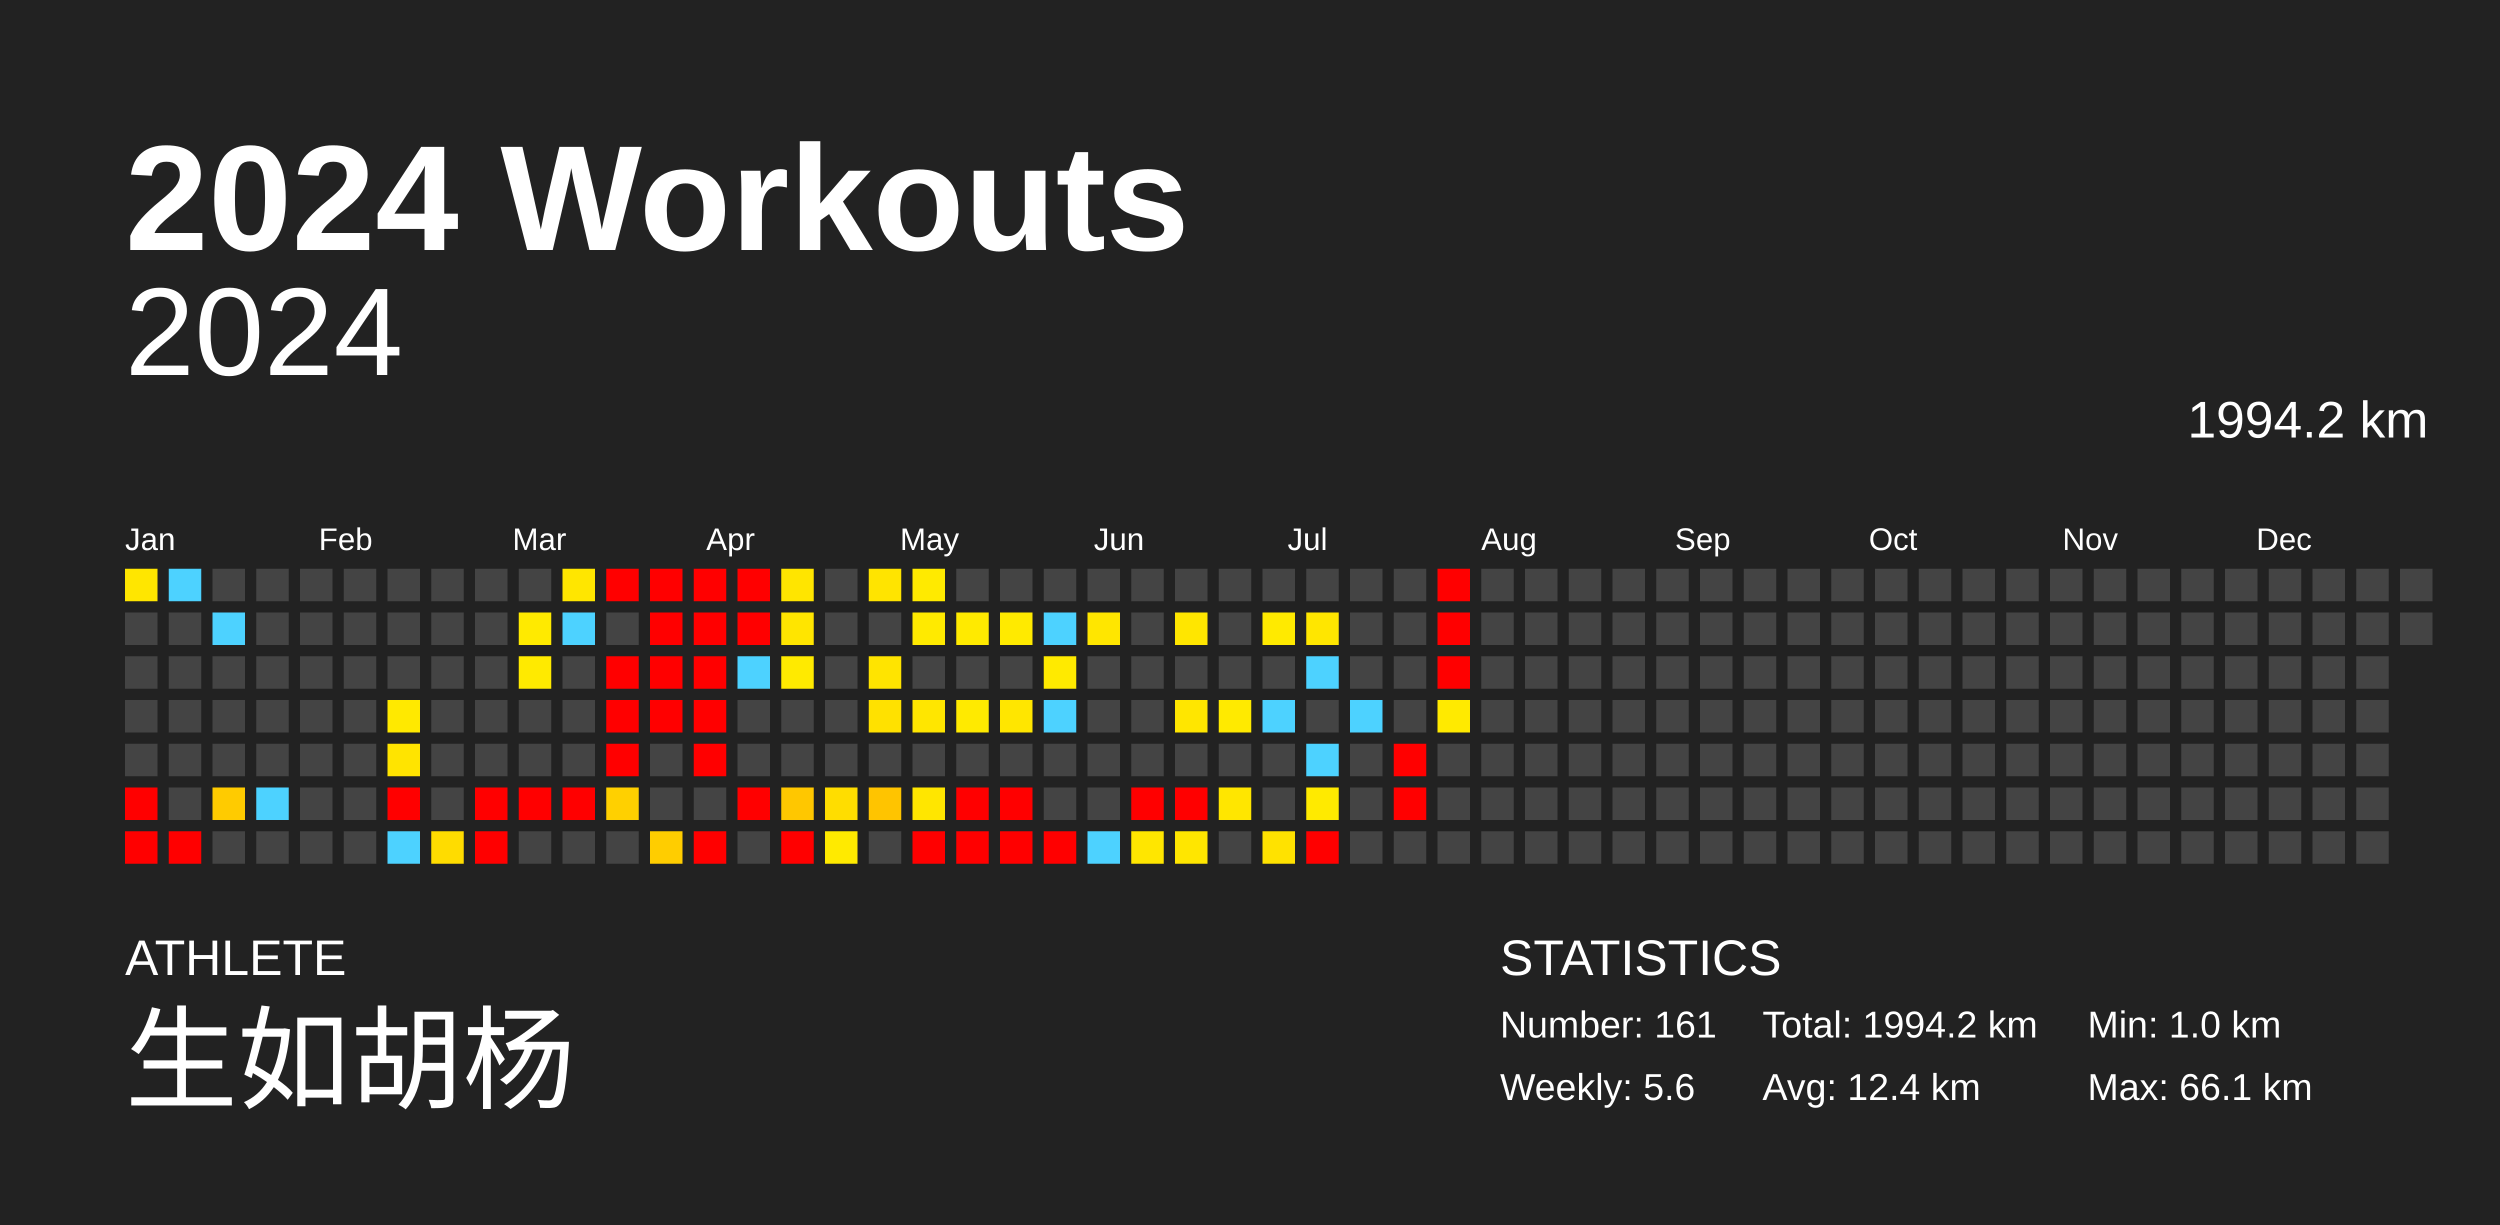
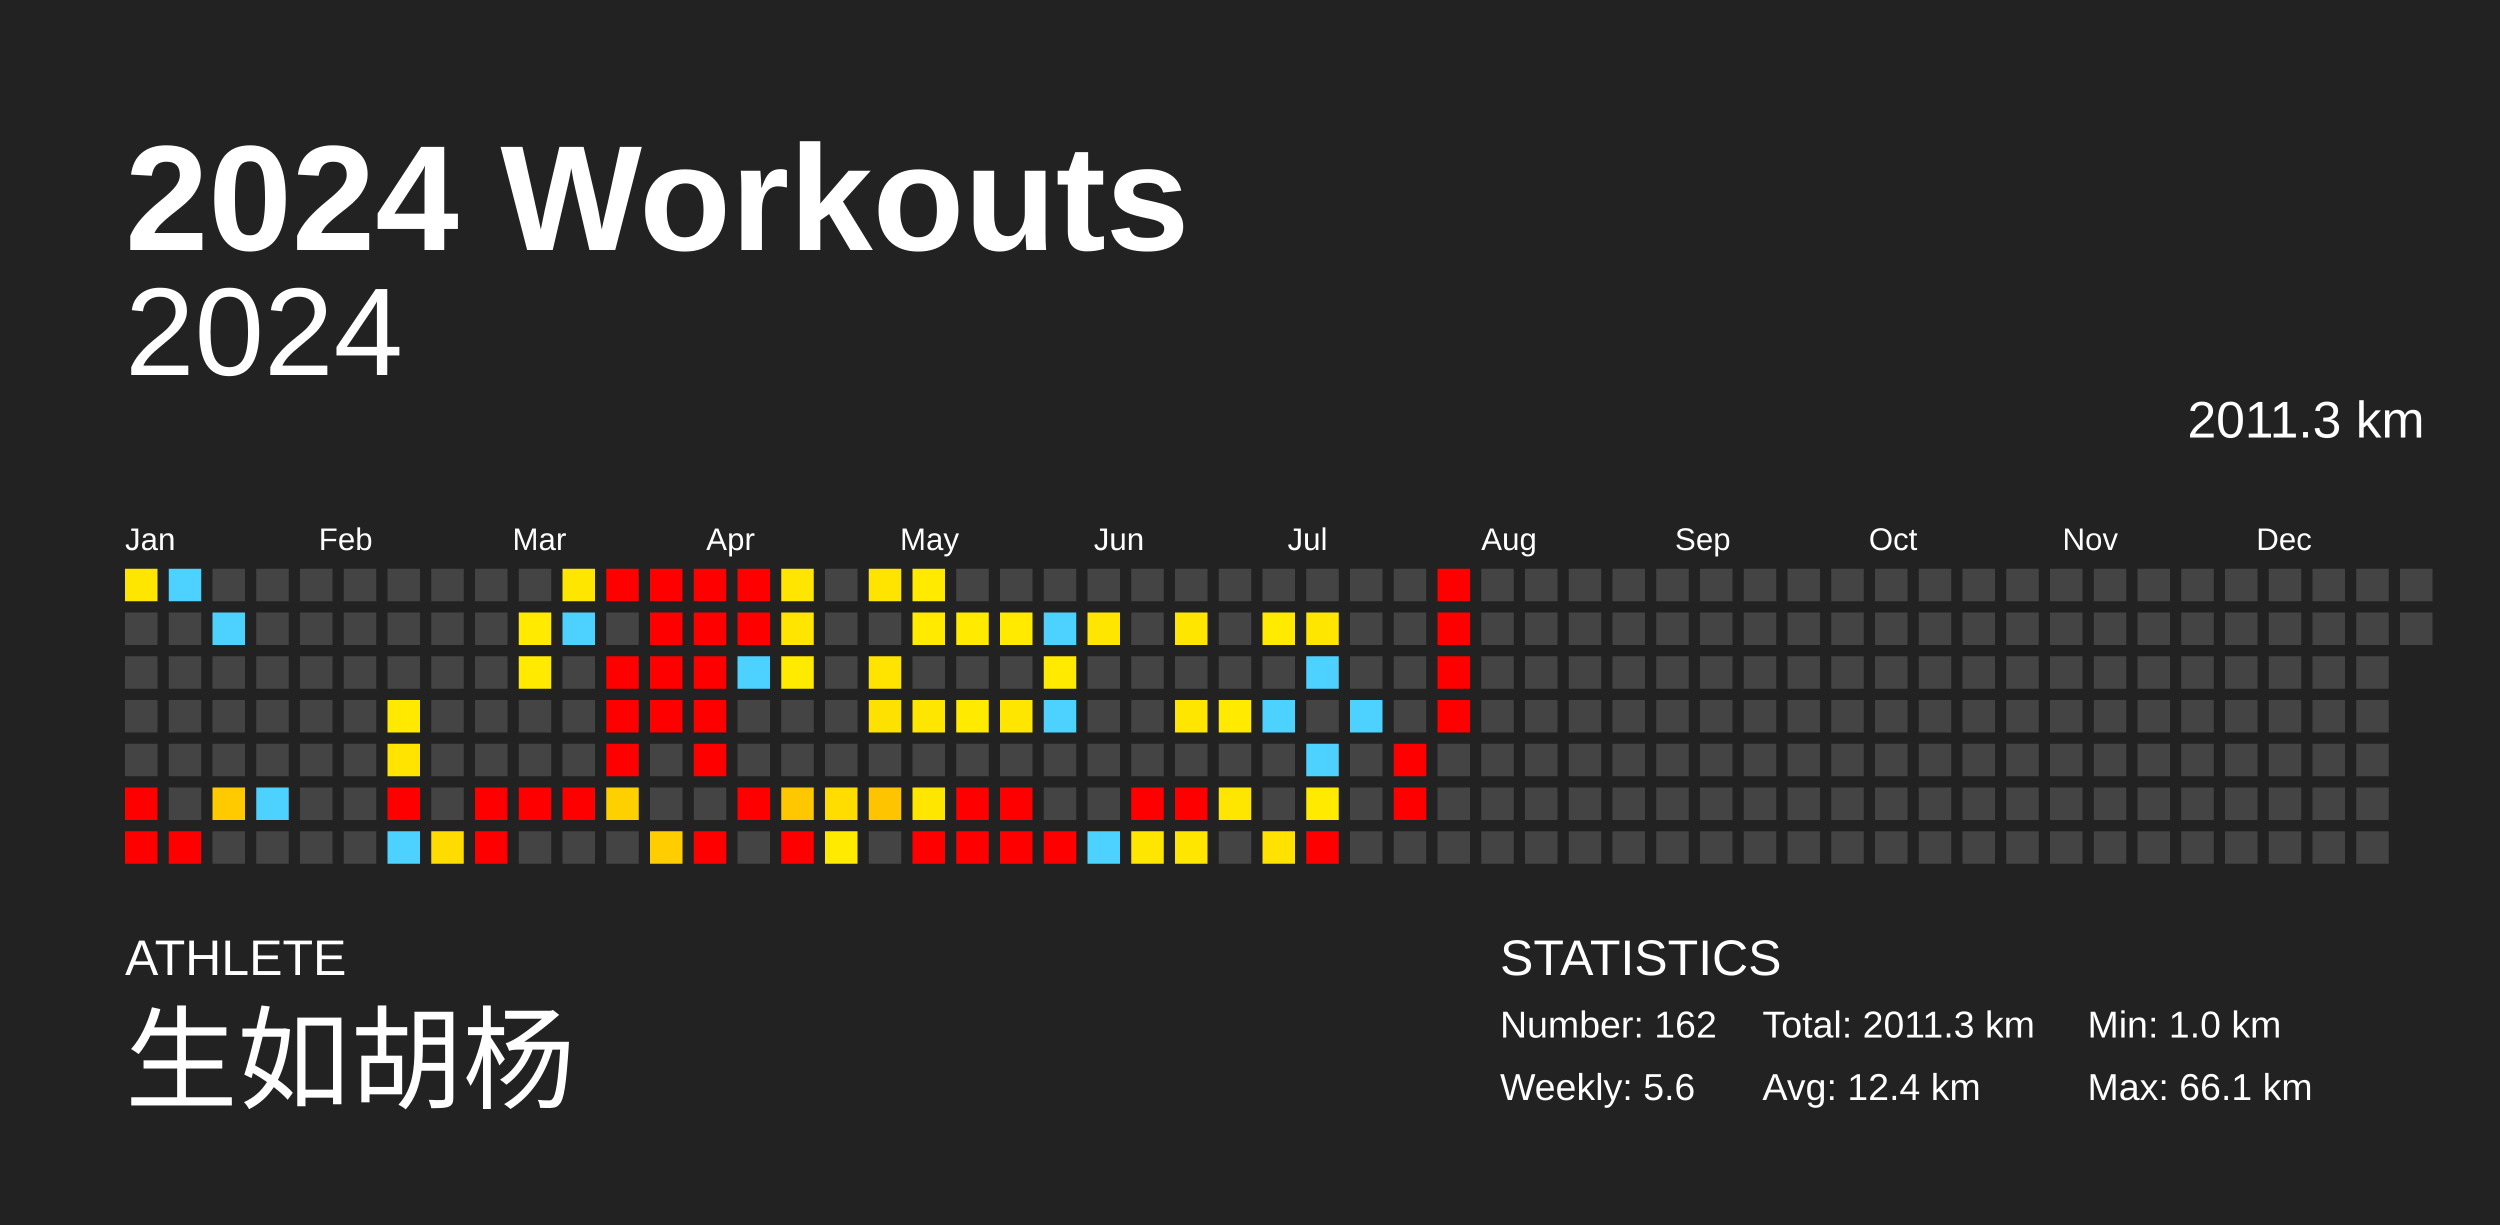
<svg xmlns="http://www.w3.org/2000/svg" baseProfile="full" height="98mm" version="1.1" viewBox="0,0,200,98" width="200mm">
  <defs />
  <rect fill="#222222" height="98" width="200" x="0" y="0" />
  <text fill="#FFFFFF" style="font-size:12px; font-family:Arial; font-weight:bold;" x="10" y="20">2024 Workouts</text>
  <text fill="#FFFFFF" style="font-size:4px; font-family:Arial" x="10" y="78">ATHLETE</text>
  <text fill="#FFFFFF" style="font-size:9px; font-family:Arial" x="10" y="88">生如胡杨</text>
  <text fill="#FFFFFF" style="font-size:4px; font-family:Arial" x="120" y="78">STATISTICS</text>
-   <text fill="#FFFFFF" style="font-size:3px; font-family:Arial" x="120" y="83">Number: 161</text>
+   <text fill="#FFFFFF" style="font-size:3px; font-family:Arial" x="120" y="83">Number: 162</text>
  <text fill="#FFFFFF" style="font-size:3px; font-family:Arial" x="120" y="88">Weekly: 5.6</text>
-   <text fill="#FFFFFF" style="font-size:3px; font-family:Arial" x="141" y="83">Total: 1994.2 km</text>
+   <text fill="#FFFFFF" style="font-size:3px; font-family:Arial" x="141" y="83">Total: 2011.3 km</text>
  <text fill="#FFFFFF" style="font-size:3px; font-family:Arial" x="141" y="88">Avg: 12.4 km</text>
  <text fill="#FFFFFF" style="font-size:3px; font-family:Arial" x="167" y="83">Min: 1.0 km</text>
  <text fill="#FFFFFF" style="font-size:3px; font-family:Arial" x="167" y="88">Max: 66.1 km</text>
  <text alignment-baseline="hanging" fill="#FFFFFF" style="font-size:10.0px; font-family:Arial;" x="10" y="30">2024</text>
-   <text alignment-baseline="hanging" fill="#FFFFFF" style="font-size:4.125px; font-family:Arial;" x="175" y="35">1994.2 km</text>
+   <text alignment-baseline="hanging" fill="#FFFFFF" style="font-size:4.125px; font-family:Arial;" x="175" y="35">2011.3 km</text>
  <text fill="#FFFFFF" style="font-size:2.5px; font-family:Arial" x="10.0" y="44">Jan</text>
  <text fill="#FFFFFF" style="font-size:2.5px; font-family:Arial" x="25.5" y="44">Feb</text>
  <text fill="#FFFFFF" style="font-size:2.5px; font-family:Arial" x="41.0" y="44">Mar</text>
  <text fill="#FFFFFF" style="font-size:2.5px; font-family:Arial" x="56.5" y="44">Apr</text>
  <text fill="#FFFFFF" style="font-size:2.5px; font-family:Arial" x="72.0" y="44">May</text>
  <text fill="#FFFFFF" style="font-size:2.5px; font-family:Arial" x="87.5" y="44">Jun</text>
  <text fill="#FFFFFF" style="font-size:2.5px; font-family:Arial" x="103.0" y="44">Jul</text>
  <text fill="#FFFFFF" style="font-size:2.5px; font-family:Arial" x="118.5" y="44">Aug</text>
  <text fill="#FFFFFF" style="font-size:2.5px; font-family:Arial" x="134.0" y="44">Sep</text>
  <text fill="#FFFFFF" style="font-size:2.5px; font-family:Arial" x="149.5" y="44">Oct</text>
  <text fill="#FFFFFF" style="font-size:2.5px; font-family:Arial" x="165.0" y="44">Nov</text>
  <text fill="#FFFFFF" style="font-size:2.5px; font-family:Arial" x="180.5" y="44">Dec</text>
  <rect fill="#ffe600" height="2.6" width="2.6" x="10.0" y="45.5" />
  <rect fill="#444444" height="2.6" width="2.6" x="10.0" y="49.0" />
  <rect fill="#444444" height="2.6" width="2.6" x="10.0" y="52.5" />
  <rect fill="#444444" height="2.6" width="2.6" x="10.0" y="56.0" />
  <rect fill="#444444" height="2.6" width="2.6" x="10.0" y="59.5" />
  <rect fill="red" height="2.6" width="2.6" x="10.0" y="63.0" />
  <rect fill="red" height="2.6" width="2.6" x="10.0" y="66.5" />
  <rect fill="#4dd2ff" height="2.6" width="2.6" x="13.5" y="45.5" />
  <rect fill="#444444" height="2.6" width="2.6" x="13.5" y="49.0" />
  <rect fill="#444444" height="2.6" width="2.6" x="13.5" y="52.5" />
  <rect fill="#444444" height="2.6" width="2.6" x="13.5" y="56.0" />
  <rect fill="#444444" height="2.6" width="2.6" x="13.5" y="59.5" />
  <rect fill="#444444" height="2.6" width="2.6" x="13.5" y="63.0" />
  <rect fill="red" height="2.6" width="2.6" x="13.5" y="66.5" />
  <rect fill="#444444" height="2.6" width="2.6" x="17.0" y="45.5" />
  <rect fill="#4dd2ff" height="2.6" width="2.6" x="17.0" y="49.0" />
  <rect fill="#444444" height="2.6" width="2.6" x="17.0" y="52.5" />
  <rect fill="#444444" height="2.6" width="2.6" x="17.0" y="56.0" />
  <rect fill="#444444" height="2.6" width="2.6" x="17.0" y="59.5" />
  <rect fill="#ffcb00" height="2.6" width="2.6" x="17.0" y="63.0" />
  <rect fill="#444444" height="2.6" width="2.6" x="17.0" y="66.5" />
  <rect fill="#444444" height="2.6" width="2.6" x="20.5" y="45.5" />
  <rect fill="#444444" height="2.6" width="2.6" x="20.5" y="49.0" />
  <rect fill="#444444" height="2.6" width="2.6" x="20.5" y="52.5" />
  <rect fill="#444444" height="2.6" width="2.6" x="20.5" y="56.0" />
  <rect fill="#444444" height="2.6" width="2.6" x="20.5" y="59.5" />
  <rect fill="#4dd2ff" height="2.6" width="2.6" x="20.5" y="63.0" />
  <rect fill="#444444" height="2.6" width="2.6" x="20.5" y="66.5" />
  <rect fill="#444444" height="2.6" width="2.6" x="24.0" y="45.5" />
  <rect fill="#444444" height="2.6" width="2.6" x="24.0" y="49.0" />
  <rect fill="#444444" height="2.6" width="2.6" x="24.0" y="52.5" />
  <rect fill="#444444" height="2.6" width="2.6" x="24.0" y="56.0" />
  <rect fill="#444444" height="2.6" width="2.6" x="24.0" y="59.5" />
  <rect fill="#444444" height="2.6" width="2.6" x="24.0" y="63.0" />
  <rect fill="#444444" height="2.6" width="2.6" x="24.0" y="66.5" />
  <rect fill="#444444" height="2.6" width="2.6" x="27.5" y="45.5" />
  <rect fill="#444444" height="2.6" width="2.6" x="27.5" y="49.0" />
  <rect fill="#444444" height="2.6" width="2.6" x="27.5" y="52.5" />
  <rect fill="#444444" height="2.6" width="2.6" x="27.5" y="56.0" />
  <rect fill="#444444" height="2.6" width="2.6" x="27.5" y="59.5" />
  <rect fill="#444444" height="2.6" width="2.6" x="27.5" y="63.0" />
  <rect fill="#444444" height="2.6" width="2.6" x="27.5" y="66.5" />
  <rect fill="#444444" height="2.6" width="2.6" x="31.0" y="45.5" />
  <rect fill="#444444" height="2.6" width="2.6" x="31.0" y="49.0" />
  <rect fill="#444444" height="2.6" width="2.6" x="31.0" y="52.5" />
  <rect fill="#ffe900" height="2.6" width="2.6" x="31.0" y="56.0" />
  <rect fill="#ffe400" height="2.6" width="2.6" x="31.0" y="59.5" />
  <rect fill="red" height="2.6" width="2.6" x="31.0" y="63.0" />
  <rect fill="#4dd2ff" height="2.6" width="2.6" x="31.0" y="66.5" />
  <rect fill="#444444" height="2.6" width="2.6" x="34.5" y="45.5" />
  <rect fill="#444444" height="2.6" width="2.6" x="34.5" y="49.0" />
  <rect fill="#444444" height="2.6" width="2.6" x="34.5" y="52.5" />
  <rect fill="#444444" height="2.6" width="2.6" x="34.5" y="56.0" />
  <rect fill="#444444" height="2.6" width="2.6" x="34.5" y="59.5" />
  <rect fill="#444444" height="2.6" width="2.6" x="34.5" y="63.0" />
  <rect fill="#ffdc00" height="2.6" width="2.6" x="34.5" y="66.5" />
  <rect fill="#444444" height="2.6" width="2.6" x="38.0" y="45.5" />
  <rect fill="#444444" height="2.6" width="2.6" x="38.0" y="49.0" />
  <rect fill="#444444" height="2.6" width="2.6" x="38.0" y="52.5" />
  <rect fill="#444444" height="2.6" width="2.6" x="38.0" y="56.0" />
  <rect fill="#444444" height="2.6" width="2.6" x="38.0" y="59.5" />
  <rect fill="red" height="2.6" width="2.6" x="38.0" y="63.0" />
  <rect fill="red" height="2.6" width="2.6" x="38.0" y="66.5" />
  <rect fill="#444444" height="2.6" width="2.6" x="41.5" y="45.5" />
  <rect fill="#ffea00" height="2.6" width="2.6" x="41.5" y="49.0" />
  <rect fill="#ffea00" height="2.6" width="2.6" x="41.5" y="52.5" />
  <rect fill="#444444" height="2.6" width="2.6" x="41.5" y="56.0" />
  <rect fill="#444444" height="2.6" width="2.6" x="41.5" y="59.5" />
  <rect fill="red" height="2.6" width="2.6" x="41.5" y="63.0" />
  <rect fill="#444444" height="2.6" width="2.6" x="41.5" y="66.5" />
  <rect fill="#ffe600" height="2.6" width="2.6" x="45.0" y="45.5" />
  <rect fill="#4dd2ff" height="2.6" width="2.6" x="45.0" y="49.0" />
  <rect fill="#444444" height="2.6" width="2.6" x="45.0" y="52.5" />
  <rect fill="#444444" height="2.6" width="2.6" x="45.0" y="56.0" />
  <rect fill="#444444" height="2.6" width="2.6" x="45.0" y="59.5" />
  <rect fill="red" height="2.6" width="2.6" x="45.0" y="63.0" />
  <rect fill="#444444" height="2.6" width="2.6" x="45.0" y="66.5" />
  <rect fill="red" height="2.6" width="2.6" x="48.5" y="45.5" />
  <rect fill="#444444" height="2.6" width="2.6" x="48.5" y="49.0" />
  <rect fill="red" height="2.6" width="2.6" x="48.5" y="52.5" />
  <rect fill="red" height="2.6" width="2.6" x="48.5" y="56.0" />
  <rect fill="red" height="2.6" width="2.6" x="48.5" y="59.5" />
  <rect fill="#ffd000" height="2.6" width="2.6" x="48.5" y="63.0" />
  <rect fill="#444444" height="2.6" width="2.6" x="48.5" y="66.5" />
  <rect fill="red" height="2.6" width="2.6" x="52.0" y="45.5" />
  <rect fill="red" height="2.6" width="2.6" x="52.0" y="49.0" />
  <rect fill="red" height="2.6" width="2.6" x="52.0" y="52.5" />
  <rect fill="red" height="2.6" width="2.6" x="52.0" y="56.0" />
  <rect fill="#444444" height="2.6" width="2.6" x="52.0" y="59.5" />
  <rect fill="#444444" height="2.6" width="2.6" x="52.0" y="63.0" />
  <rect fill="#ffcd00" height="2.6" width="2.6" x="52.0" y="66.5" />
  <rect fill="red" height="2.6" width="2.6" x="55.5" y="45.5" />
  <rect fill="red" height="2.6" width="2.6" x="55.5" y="49.0" />
  <rect fill="red" height="2.6" width="2.6" x="55.5" y="52.5" />
  <rect fill="red" height="2.6" width="2.6" x="55.5" y="56.0" />
  <rect fill="red" height="2.6" width="2.6" x="55.5" y="59.5" />
  <rect fill="#444444" height="2.6" width="2.6" x="55.5" y="63.0" />
  <rect fill="red" height="2.6" width="2.6" x="55.5" y="66.5" />
  <rect fill="red" height="2.6" width="2.6" x="59.0" y="45.5" />
  <rect fill="red" height="2.6" width="2.6" x="59.0" y="49.0" />
  <rect fill="#4dd2ff" height="2.6" width="2.6" x="59.0" y="52.5" />
  <rect fill="#444444" height="2.6" width="2.6" x="59.0" y="56.0" />
  <rect fill="#444444" height="2.6" width="2.6" x="59.0" y="59.5" />
  <rect fill="red" height="2.6" width="2.6" x="59.0" y="63.0" />
  <rect fill="#444444" height="2.6" width="2.6" x="59.0" y="66.5" />
  <rect fill="#ffe500" height="2.6" width="2.6" x="62.5" y="45.5" />
  <rect fill="#ffe500" height="2.6" width="2.6" x="62.5" y="49.0" />
  <rect fill="#ffea00" height="2.6" width="2.6" x="62.5" y="52.5" />
  <rect fill="#444444" height="2.6" width="2.6" x="62.5" y="56.0" />
  <rect fill="#444444" height="2.6" width="2.6" x="62.5" y="59.5" />
  <rect fill="#ffc700" height="2.6" width="2.6" x="62.5" y="63.0" />
  <rect fill="red" height="2.6" width="2.6" x="62.5" y="66.5" />
  <rect fill="#444444" height="2.6" width="2.6" x="66.0" y="45.5" />
  <rect fill="#444444" height="2.6" width="2.6" x="66.0" y="49.0" />
  <rect fill="#444444" height="2.6" width="2.6" x="66.0" y="52.5" />
  <rect fill="#444444" height="2.6" width="2.6" x="66.0" y="56.0" />
  <rect fill="#444444" height="2.6" width="2.6" x="66.0" y="59.5" />
  <rect fill="#ffdd00" height="2.6" width="2.6" x="66.0" y="63.0" />
  <rect fill="#ffea00" height="2.6" width="2.6" x="66.0" y="66.5" />
  <rect fill="#ffe400" height="2.6" width="2.6" x="69.5" y="45.5" />
  <rect fill="#444444" height="2.6" width="2.6" x="69.5" y="49.0" />
  <rect fill="#ffe400" height="2.6" width="2.6" x="69.5" y="52.5" />
  <rect fill="#ffe100" height="2.6" width="2.6" x="69.5" y="56.0" />
  <rect fill="#444444" height="2.6" width="2.6" x="69.5" y="59.5" />
  <rect fill="#ffc400" height="2.6" width="2.6" x="69.5" y="63.0" />
  <rect fill="#444444" height="2.6" width="2.6" x="69.5" y="66.5" />
  <rect fill="#ffea00" height="2.6" width="2.6" x="73.0" y="45.5" />
  <rect fill="#ffea00" height="2.6" width="2.6" x="73.0" y="49.0" />
  <rect fill="#444444" height="2.6" width="2.6" x="73.0" y="52.5" />
  <rect fill="#ffe600" height="2.6" width="2.6" x="73.0" y="56.0" />
  <rect fill="#444444" height="2.6" width="2.6" x="73.0" y="59.5" />
  <rect fill="#ffe600" height="2.6" width="2.6" x="73.0" y="63.0" />
  <rect fill="red" height="2.6" width="2.6" x="73.0" y="66.5" />
  <rect fill="#444444" height="2.6" width="2.6" x="76.5" y="45.5" />
  <rect fill="#ffea00" height="2.6" width="2.6" x="76.5" y="49.0" />
  <rect fill="#444444" height="2.6" width="2.6" x="76.5" y="52.5" />
  <rect fill="#ffea00" height="2.6" width="2.6" x="76.5" y="56.0" />
  <rect fill="#444444" height="2.6" width="2.6" x="76.5" y="59.5" />
  <rect fill="red" height="2.6" width="2.6" x="76.5" y="63.0" />
  <rect fill="red" height="2.6" width="2.6" x="76.5" y="66.5" />
  <rect fill="#444444" height="2.6" width="2.6" x="80.0" y="45.5" />
  <rect fill="#ffea00" height="2.6" width="2.6" x="80.0" y="49.0" />
  <rect fill="#444444" height="2.6" width="2.6" x="80.0" y="52.5" />
  <rect fill="#ffe600" height="2.6" width="2.6" x="80.0" y="56.0" />
  <rect fill="#444444" height="2.6" width="2.6" x="80.0" y="59.5" />
  <rect fill="red" height="2.6" width="2.6" x="80.0" y="63.0" />
  <rect fill="red" height="2.6" width="2.6" x="80.0" y="66.5" />
  <rect fill="#444444" height="2.6" width="2.6" x="83.5" y="45.5" />
  <rect fill="#4dd2ff" height="2.6" width="2.6" x="83.5" y="49.0" />
  <rect fill="#ffea00" height="2.6" width="2.6" x="83.5" y="52.5" />
  <rect fill="#4dd2ff" height="2.6" width="2.6" x="83.5" y="56.0" />
  <rect fill="#444444" height="2.6" width="2.6" x="83.5" y="59.5" />
  <rect fill="#444444" height="2.6" width="2.6" x="83.5" y="63.0" />
  <rect fill="red" height="2.6" width="2.6" x="83.5" y="66.5" />
  <rect fill="#444444" height="2.6" width="2.6" x="87.0" y="45.5" />
  <rect fill="#ffe600" height="2.6" width="2.6" x="87.0" y="49.0" />
  <rect fill="#444444" height="2.6" width="2.6" x="87.0" y="52.5" />
  <rect fill="#444444" height="2.6" width="2.6" x="87.0" y="56.0" />
  <rect fill="#444444" height="2.6" width="2.6" x="87.0" y="59.5" />
  <rect fill="#444444" height="2.6" width="2.6" x="87.0" y="63.0" />
  <rect fill="#4dd2ff" height="2.6" width="2.6" x="87.0" y="66.5" />
  <rect fill="#444444" height="2.6" width="2.6" x="90.5" y="45.5" />
  <rect fill="#444444" height="2.6" width="2.6" x="90.5" y="49.0" />
  <rect fill="#444444" height="2.6" width="2.6" x="90.5" y="52.5" />
  <rect fill="#444444" height="2.6" width="2.6" x="90.5" y="56.0" />
  <rect fill="#444444" height="2.6" width="2.6" x="90.5" y="59.5" />
  <rect fill="red" height="2.6" width="2.6" x="90.5" y="63.0" />
  <rect fill="#ffe600" height="2.6" width="2.6" x="90.5" y="66.5" />
  <rect fill="#444444" height="2.6" width="2.6" x="94.0" y="45.5" />
  <rect fill="#ffe600" height="2.6" width="2.6" x="94.0" y="49.0" />
  <rect fill="#444444" height="2.6" width="2.6" x="94.0" y="52.5" />
  <rect fill="#ffe600" height="2.6" width="2.6" x="94.0" y="56.0" />
  <rect fill="#444444" height="2.6" width="2.6" x="94.0" y="59.5" />
  <rect fill="red" height="2.6" width="2.6" x="94.0" y="63.0" />
  <rect fill="#ffe600" height="2.6" width="2.6" x="94.0" y="66.5" />
  <rect fill="#444444" height="2.6" width="2.6" x="97.5" y="45.5" />
  <rect fill="#444444" height="2.6" width="2.6" x="97.5" y="49.0" />
  <rect fill="#444444" height="2.6" width="2.6" x="97.5" y="52.5" />
  <rect fill="#ffea00" height="2.6" width="2.6" x="97.5" y="56.0" />
  <rect fill="#444444" height="2.6" width="2.6" x="97.5" y="59.5" />
  <rect fill="#ffe600" height="2.6" width="2.6" x="97.5" y="63.0" />
  <rect fill="#444444" height="2.6" width="2.6" x="97.5" y="66.5" />
  <rect fill="#444444" height="2.6" width="2.6" x="101.0" y="45.5" />
  <rect fill="#ffea00" height="2.6" width="2.6" x="101.0" y="49.0" />
  <rect fill="#444444" height="2.6" width="2.6" x="101.0" y="52.5" />
  <rect fill="#4dd2ff" height="2.6" width="2.6" x="101.0" y="56.0" />
  <rect fill="#444444" height="2.6" width="2.6" x="101.0" y="59.5" />
  <rect fill="#444444" height="2.6" width="2.6" x="101.0" y="63.0" />
  <rect fill="#ffe200" height="2.6" width="2.6" x="101.0" y="66.5" />
  <rect fill="#444444" height="2.6" width="2.6" x="104.5" y="45.5" />
  <rect fill="#ffe600" height="2.6" width="2.6" x="104.5" y="49.0" />
  <rect fill="#4dd2ff" height="2.6" width="2.6" x="104.5" y="52.5" />
  <rect fill="#444444" height="2.6" width="2.6" x="104.5" y="56.0" />
  <rect fill="#4dd2ff" height="2.6" width="2.6" x="104.5" y="59.5" />
  <rect fill="#ffea00" height="2.6" width="2.6" x="104.5" y="63.0" />
  <rect fill="red" height="2.6" width="2.6" x="104.5" y="66.5" />
  <rect fill="#444444" height="2.6" width="2.6" x="108.0" y="45.5" />
  <rect fill="#444444" height="2.6" width="2.6" x="108.0" y="49.0" />
  <rect fill="#444444" height="2.6" width="2.6" x="108.0" y="52.5" />
  <rect fill="#4dd2ff" height="2.6" width="2.6" x="108.0" y="56.0" />
  <rect fill="#444444" height="2.6" width="2.6" x="108.0" y="59.5" />
  <rect fill="#444444" height="2.6" width="2.6" x="108.0" y="63.0" />
  <rect fill="#444444" height="2.6" width="2.6" x="108.0" y="66.5" />
  <rect fill="#444444" height="2.6" width="2.6" x="111.5" y="45.5" />
  <rect fill="#444444" height="2.6" width="2.6" x="111.5" y="49.0" />
  <rect fill="#444444" height="2.6" width="2.6" x="111.5" y="52.5" />
  <rect fill="#444444" height="2.6" width="2.6" x="111.5" y="56.0" />
  <rect fill="red" height="2.6" width="2.6" x="111.5" y="59.5" />
  <rect fill="red" height="2.6" width="2.6" x="111.5" y="63.0" />
  <rect fill="#444444" height="2.6" width="2.6" x="111.5" y="66.5" />
  <rect fill="red" height="2.6" width="2.6" x="115.0" y="45.5" />
  <rect fill="red" height="2.6" width="2.6" x="115.0" y="49.0" />
  <rect fill="red" height="2.6" width="2.6" x="115.0" y="52.5" />
-   <rect fill="#ffea00" height="2.6" width="2.6" x="115.0" y="56.0" />
+   <rect fill="red" height="2.6" width="2.6" x="115.0" y="56.0" />
  <rect fill="#444444" height="2.6" width="2.6" x="115.0" y="59.5" />
  <rect fill="#444444" height="2.6" width="2.6" x="115.0" y="63.0" />
  <rect fill="#444444" height="2.6" width="2.6" x="115.0" y="66.5" />
  <rect fill="#444444" height="2.6" width="2.6" x="118.5" y="45.5" />
  <rect fill="#444444" height="2.6" width="2.6" x="118.5" y="49.0" />
  <rect fill="#444444" height="2.6" width="2.6" x="118.5" y="52.5" />
  <rect fill="#444444" height="2.6" width="2.6" x="118.5" y="56.0" />
  <rect fill="#444444" height="2.6" width="2.6" x="118.5" y="59.5" />
  <rect fill="#444444" height="2.6" width="2.6" x="118.5" y="63.0" />
  <rect fill="#444444" height="2.6" width="2.6" x="118.5" y="66.5" />
  <rect fill="#444444" height="2.6" width="2.6" x="122.0" y="45.5" />
  <rect fill="#444444" height="2.6" width="2.6" x="122.0" y="49.0" />
  <rect fill="#444444" height="2.6" width="2.6" x="122.0" y="52.5" />
  <rect fill="#444444" height="2.6" width="2.6" x="122.0" y="56.0" />
  <rect fill="#444444" height="2.6" width="2.6" x="122.0" y="59.5" />
  <rect fill="#444444" height="2.6" width="2.6" x="122.0" y="63.0" />
  <rect fill="#444444" height="2.6" width="2.6" x="122.0" y="66.5" />
  <rect fill="#444444" height="2.6" width="2.6" x="125.5" y="45.5" />
  <rect fill="#444444" height="2.6" width="2.6" x="125.5" y="49.0" />
  <rect fill="#444444" height="2.6" width="2.6" x="125.5" y="52.5" />
  <rect fill="#444444" height="2.6" width="2.6" x="125.5" y="56.0" />
  <rect fill="#444444" height="2.6" width="2.6" x="125.5" y="59.5" />
  <rect fill="#444444" height="2.6" width="2.6" x="125.5" y="63.0" />
  <rect fill="#444444" height="2.6" width="2.6" x="125.5" y="66.5" />
  <rect fill="#444444" height="2.6" width="2.6" x="129.0" y="45.5" />
  <rect fill="#444444" height="2.6" width="2.6" x="129.0" y="49.0" />
  <rect fill="#444444" height="2.6" width="2.6" x="129.0" y="52.5" />
  <rect fill="#444444" height="2.6" width="2.6" x="129.0" y="56.0" />
  <rect fill="#444444" height="2.6" width="2.6" x="129.0" y="59.5" />
  <rect fill="#444444" height="2.6" width="2.6" x="129.0" y="63.0" />
  <rect fill="#444444" height="2.6" width="2.6" x="129.0" y="66.5" />
  <rect fill="#444444" height="2.6" width="2.6" x="132.5" y="45.5" />
  <rect fill="#444444" height="2.6" width="2.6" x="132.5" y="49.0" />
  <rect fill="#444444" height="2.6" width="2.6" x="132.5" y="52.5" />
  <rect fill="#444444" height="2.6" width="2.6" x="132.5" y="56.0" />
  <rect fill="#444444" height="2.6" width="2.6" x="132.5" y="59.5" />
  <rect fill="#444444" height="2.6" width="2.6" x="132.5" y="63.0" />
  <rect fill="#444444" height="2.6" width="2.6" x="132.5" y="66.5" />
  <rect fill="#444444" height="2.6" width="2.6" x="136.0" y="45.5" />
  <rect fill="#444444" height="2.6" width="2.6" x="136.0" y="49.0" />
  <rect fill="#444444" height="2.6" width="2.6" x="136.0" y="52.5" />
  <rect fill="#444444" height="2.6" width="2.6" x="136.0" y="56.0" />
  <rect fill="#444444" height="2.6" width="2.6" x="136.0" y="59.5" />
  <rect fill="#444444" height="2.6" width="2.6" x="136.0" y="63.0" />
  <rect fill="#444444" height="2.6" width="2.6" x="136.0" y="66.5" />
  <rect fill="#444444" height="2.6" width="2.6" x="139.5" y="45.5" />
  <rect fill="#444444" height="2.6" width="2.6" x="139.5" y="49.0" />
  <rect fill="#444444" height="2.6" width="2.6" x="139.5" y="52.5" />
  <rect fill="#444444" height="2.6" width="2.6" x="139.5" y="56.0" />
  <rect fill="#444444" height="2.6" width="2.6" x="139.5" y="59.5" />
  <rect fill="#444444" height="2.6" width="2.6" x="139.5" y="63.0" />
  <rect fill="#444444" height="2.6" width="2.6" x="139.5" y="66.5" />
  <rect fill="#444444" height="2.6" width="2.6" x="143.0" y="45.5" />
  <rect fill="#444444" height="2.6" width="2.6" x="143.0" y="49.0" />
  <rect fill="#444444" height="2.6" width="2.6" x="143.0" y="52.5" />
  <rect fill="#444444" height="2.6" width="2.6" x="143.0" y="56.0" />
  <rect fill="#444444" height="2.6" width="2.6" x="143.0" y="59.5" />
  <rect fill="#444444" height="2.6" width="2.6" x="143.0" y="63.0" />
  <rect fill="#444444" height="2.6" width="2.6" x="143.0" y="66.5" />
  <rect fill="#444444" height="2.6" width="2.6" x="146.5" y="45.5" />
  <rect fill="#444444" height="2.6" width="2.6" x="146.5" y="49.0" />
  <rect fill="#444444" height="2.6" width="2.6" x="146.5" y="52.5" />
  <rect fill="#444444" height="2.6" width="2.6" x="146.5" y="56.0" />
  <rect fill="#444444" height="2.6" width="2.6" x="146.5" y="59.5" />
  <rect fill="#444444" height="2.6" width="2.6" x="146.5" y="63.0" />
  <rect fill="#444444" height="2.6" width="2.6" x="146.5" y="66.5" />
  <rect fill="#444444" height="2.6" width="2.6" x="150.0" y="45.5" />
  <rect fill="#444444" height="2.6" width="2.6" x="150.0" y="49.0" />
  <rect fill="#444444" height="2.6" width="2.6" x="150.0" y="52.5" />
  <rect fill="#444444" height="2.6" width="2.6" x="150.0" y="56.0" />
  <rect fill="#444444" height="2.6" width="2.6" x="150.0" y="59.5" />
  <rect fill="#444444" height="2.6" width="2.6" x="150.0" y="63.0" />
  <rect fill="#444444" height="2.6" width="2.6" x="150.0" y="66.5" />
  <rect fill="#444444" height="2.6" width="2.6" x="153.5" y="45.5" />
  <rect fill="#444444" height="2.6" width="2.6" x="153.5" y="49.0" />
  <rect fill="#444444" height="2.6" width="2.6" x="153.5" y="52.5" />
  <rect fill="#444444" height="2.6" width="2.6" x="153.5" y="56.0" />
  <rect fill="#444444" height="2.6" width="2.6" x="153.5" y="59.5" />
  <rect fill="#444444" height="2.6" width="2.6" x="153.5" y="63.0" />
  <rect fill="#444444" height="2.6" width="2.6" x="153.5" y="66.5" />
  <rect fill="#444444" height="2.6" width="2.6" x="157.0" y="45.5" />
  <rect fill="#444444" height="2.6" width="2.6" x="157.0" y="49.0" />
  <rect fill="#444444" height="2.6" width="2.6" x="157.0" y="52.5" />
  <rect fill="#444444" height="2.6" width="2.6" x="157.0" y="56.0" />
  <rect fill="#444444" height="2.6" width="2.6" x="157.0" y="59.5" />
  <rect fill="#444444" height="2.6" width="2.6" x="157.0" y="63.0" />
  <rect fill="#444444" height="2.6" width="2.6" x="157.0" y="66.5" />
  <rect fill="#444444" height="2.6" width="2.6" x="160.5" y="45.5" />
  <rect fill="#444444" height="2.6" width="2.6" x="160.5" y="49.0" />
  <rect fill="#444444" height="2.6" width="2.6" x="160.5" y="52.5" />
  <rect fill="#444444" height="2.6" width="2.6" x="160.5" y="56.0" />
  <rect fill="#444444" height="2.6" width="2.6" x="160.5" y="59.5" />
  <rect fill="#444444" height="2.6" width="2.6" x="160.5" y="63.0" />
  <rect fill="#444444" height="2.6" width="2.6" x="160.5" y="66.5" />
  <rect fill="#444444" height="2.6" width="2.6" x="164.0" y="45.5" />
  <rect fill="#444444" height="2.6" width="2.6" x="164.0" y="49.0" />
  <rect fill="#444444" height="2.6" width="2.6" x="164.0" y="52.5" />
  <rect fill="#444444" height="2.6" width="2.6" x="164.0" y="56.0" />
  <rect fill="#444444" height="2.6" width="2.6" x="164.0" y="59.5" />
  <rect fill="#444444" height="2.6" width="2.6" x="164.0" y="63.0" />
  <rect fill="#444444" height="2.6" width="2.6" x="164.0" y="66.5" />
  <rect fill="#444444" height="2.6" width="2.6" x="167.5" y="45.5" />
  <rect fill="#444444" height="2.6" width="2.6" x="167.5" y="49.0" />
  <rect fill="#444444" height="2.6" width="2.6" x="167.5" y="52.5" />
  <rect fill="#444444" height="2.6" width="2.6" x="167.5" y="56.0" />
  <rect fill="#444444" height="2.6" width="2.6" x="167.5" y="59.5" />
  <rect fill="#444444" height="2.6" width="2.6" x="167.5" y="63.0" />
  <rect fill="#444444" height="2.6" width="2.6" x="167.5" y="66.5" />
  <rect fill="#444444" height="2.6" width="2.6" x="171.0" y="45.5" />
  <rect fill="#444444" height="2.6" width="2.6" x="171.0" y="49.0" />
  <rect fill="#444444" height="2.6" width="2.6" x="171.0" y="52.5" />
  <rect fill="#444444" height="2.6" width="2.6" x="171.0" y="56.0" />
  <rect fill="#444444" height="2.6" width="2.6" x="171.0" y="59.5" />
  <rect fill="#444444" height="2.6" width="2.6" x="171.0" y="63.0" />
  <rect fill="#444444" height="2.6" width="2.6" x="171.0" y="66.5" />
  <rect fill="#444444" height="2.6" width="2.6" x="174.5" y="45.5" />
  <rect fill="#444444" height="2.6" width="2.6" x="174.5" y="49.0" />
  <rect fill="#444444" height="2.6" width="2.6" x="174.5" y="52.5" />
  <rect fill="#444444" height="2.6" width="2.6" x="174.5" y="56.0" />
  <rect fill="#444444" height="2.6" width="2.6" x="174.5" y="59.5" />
  <rect fill="#444444" height="2.6" width="2.6" x="174.5" y="63.0" />
  <rect fill="#444444" height="2.6" width="2.6" x="174.5" y="66.5" />
  <rect fill="#444444" height="2.6" width="2.6" x="178.0" y="45.5" />
  <rect fill="#444444" height="2.6" width="2.6" x="178.0" y="49.0" />
  <rect fill="#444444" height="2.6" width="2.6" x="178.0" y="52.5" />
  <rect fill="#444444" height="2.6" width="2.6" x="178.0" y="56.0" />
  <rect fill="#444444" height="2.6" width="2.6" x="178.0" y="59.5" />
  <rect fill="#444444" height="2.6" width="2.6" x="178.0" y="63.0" />
  <rect fill="#444444" height="2.6" width="2.6" x="178.0" y="66.5" />
  <rect fill="#444444" height="2.6" width="2.6" x="181.5" y="45.5" />
  <rect fill="#444444" height="2.6" width="2.6" x="181.5" y="49.0" />
  <rect fill="#444444" height="2.6" width="2.6" x="181.5" y="52.5" />
  <rect fill="#444444" height="2.6" width="2.6" x="181.5" y="56.0" />
  <rect fill="#444444" height="2.6" width="2.6" x="181.5" y="59.5" />
  <rect fill="#444444" height="2.6" width="2.6" x="181.5" y="63.0" />
  <rect fill="#444444" height="2.6" width="2.6" x="181.5" y="66.5" />
  <rect fill="#444444" height="2.6" width="2.6" x="185.0" y="45.5" />
  <rect fill="#444444" height="2.6" width="2.6" x="185.0" y="49.0" />
  <rect fill="#444444" height="2.6" width="2.6" x="185.0" y="52.5" />
  <rect fill="#444444" height="2.6" width="2.6" x="185.0" y="56.0" />
  <rect fill="#444444" height="2.6" width="2.6" x="185.0" y="59.5" />
  <rect fill="#444444" height="2.6" width="2.6" x="185.0" y="63.0" />
  <rect fill="#444444" height="2.6" width="2.6" x="185.0" y="66.5" />
  <rect fill="#444444" height="2.6" width="2.6" x="188.5" y="45.5" />
  <rect fill="#444444" height="2.6" width="2.6" x="188.5" y="49.0" />
  <rect fill="#444444" height="2.6" width="2.6" x="188.5" y="52.5" />
  <rect fill="#444444" height="2.6" width="2.6" x="188.5" y="56.0" />
  <rect fill="#444444" height="2.6" width="2.6" x="188.5" y="59.5" />
  <rect fill="#444444" height="2.6" width="2.6" x="188.5" y="63.0" />
  <rect fill="#444444" height="2.6" width="2.6" x="188.5" y="66.5" />
  <rect fill="#444444" height="2.6" width="2.6" x="192.0" y="45.5" />
  <rect fill="#444444" height="2.6" width="2.6" x="192.0" y="49.0" />
</svg>
